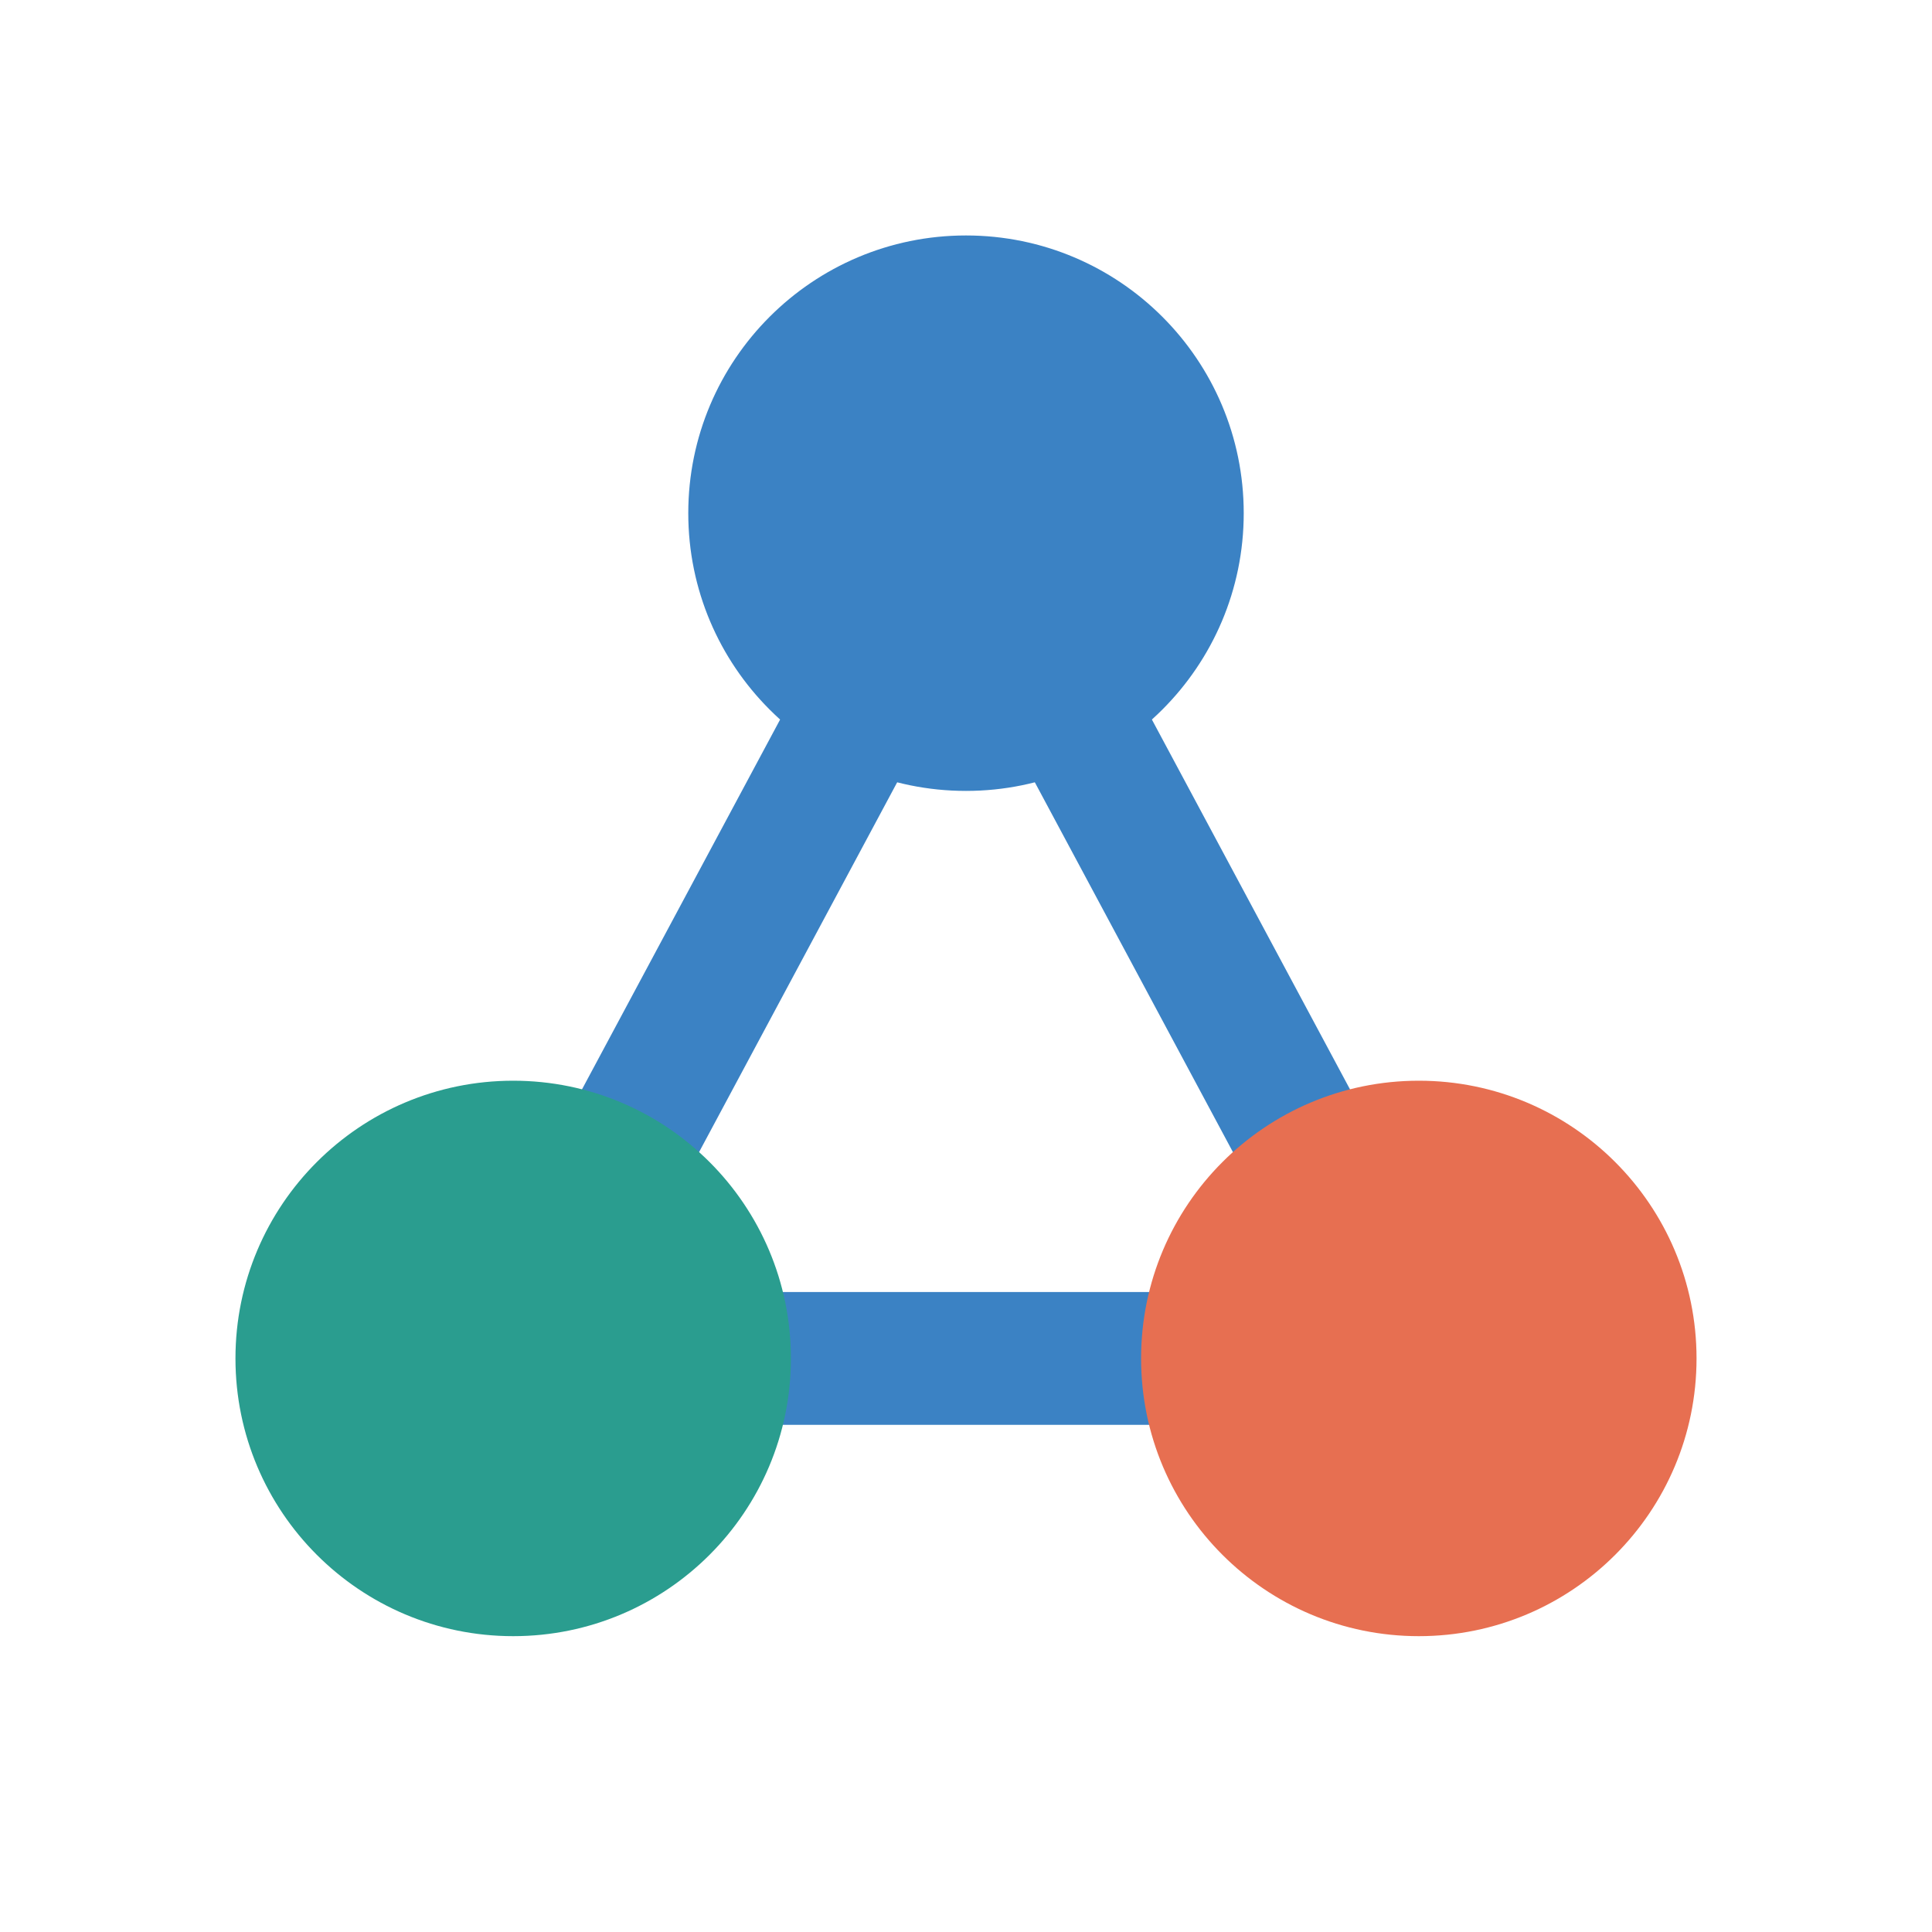
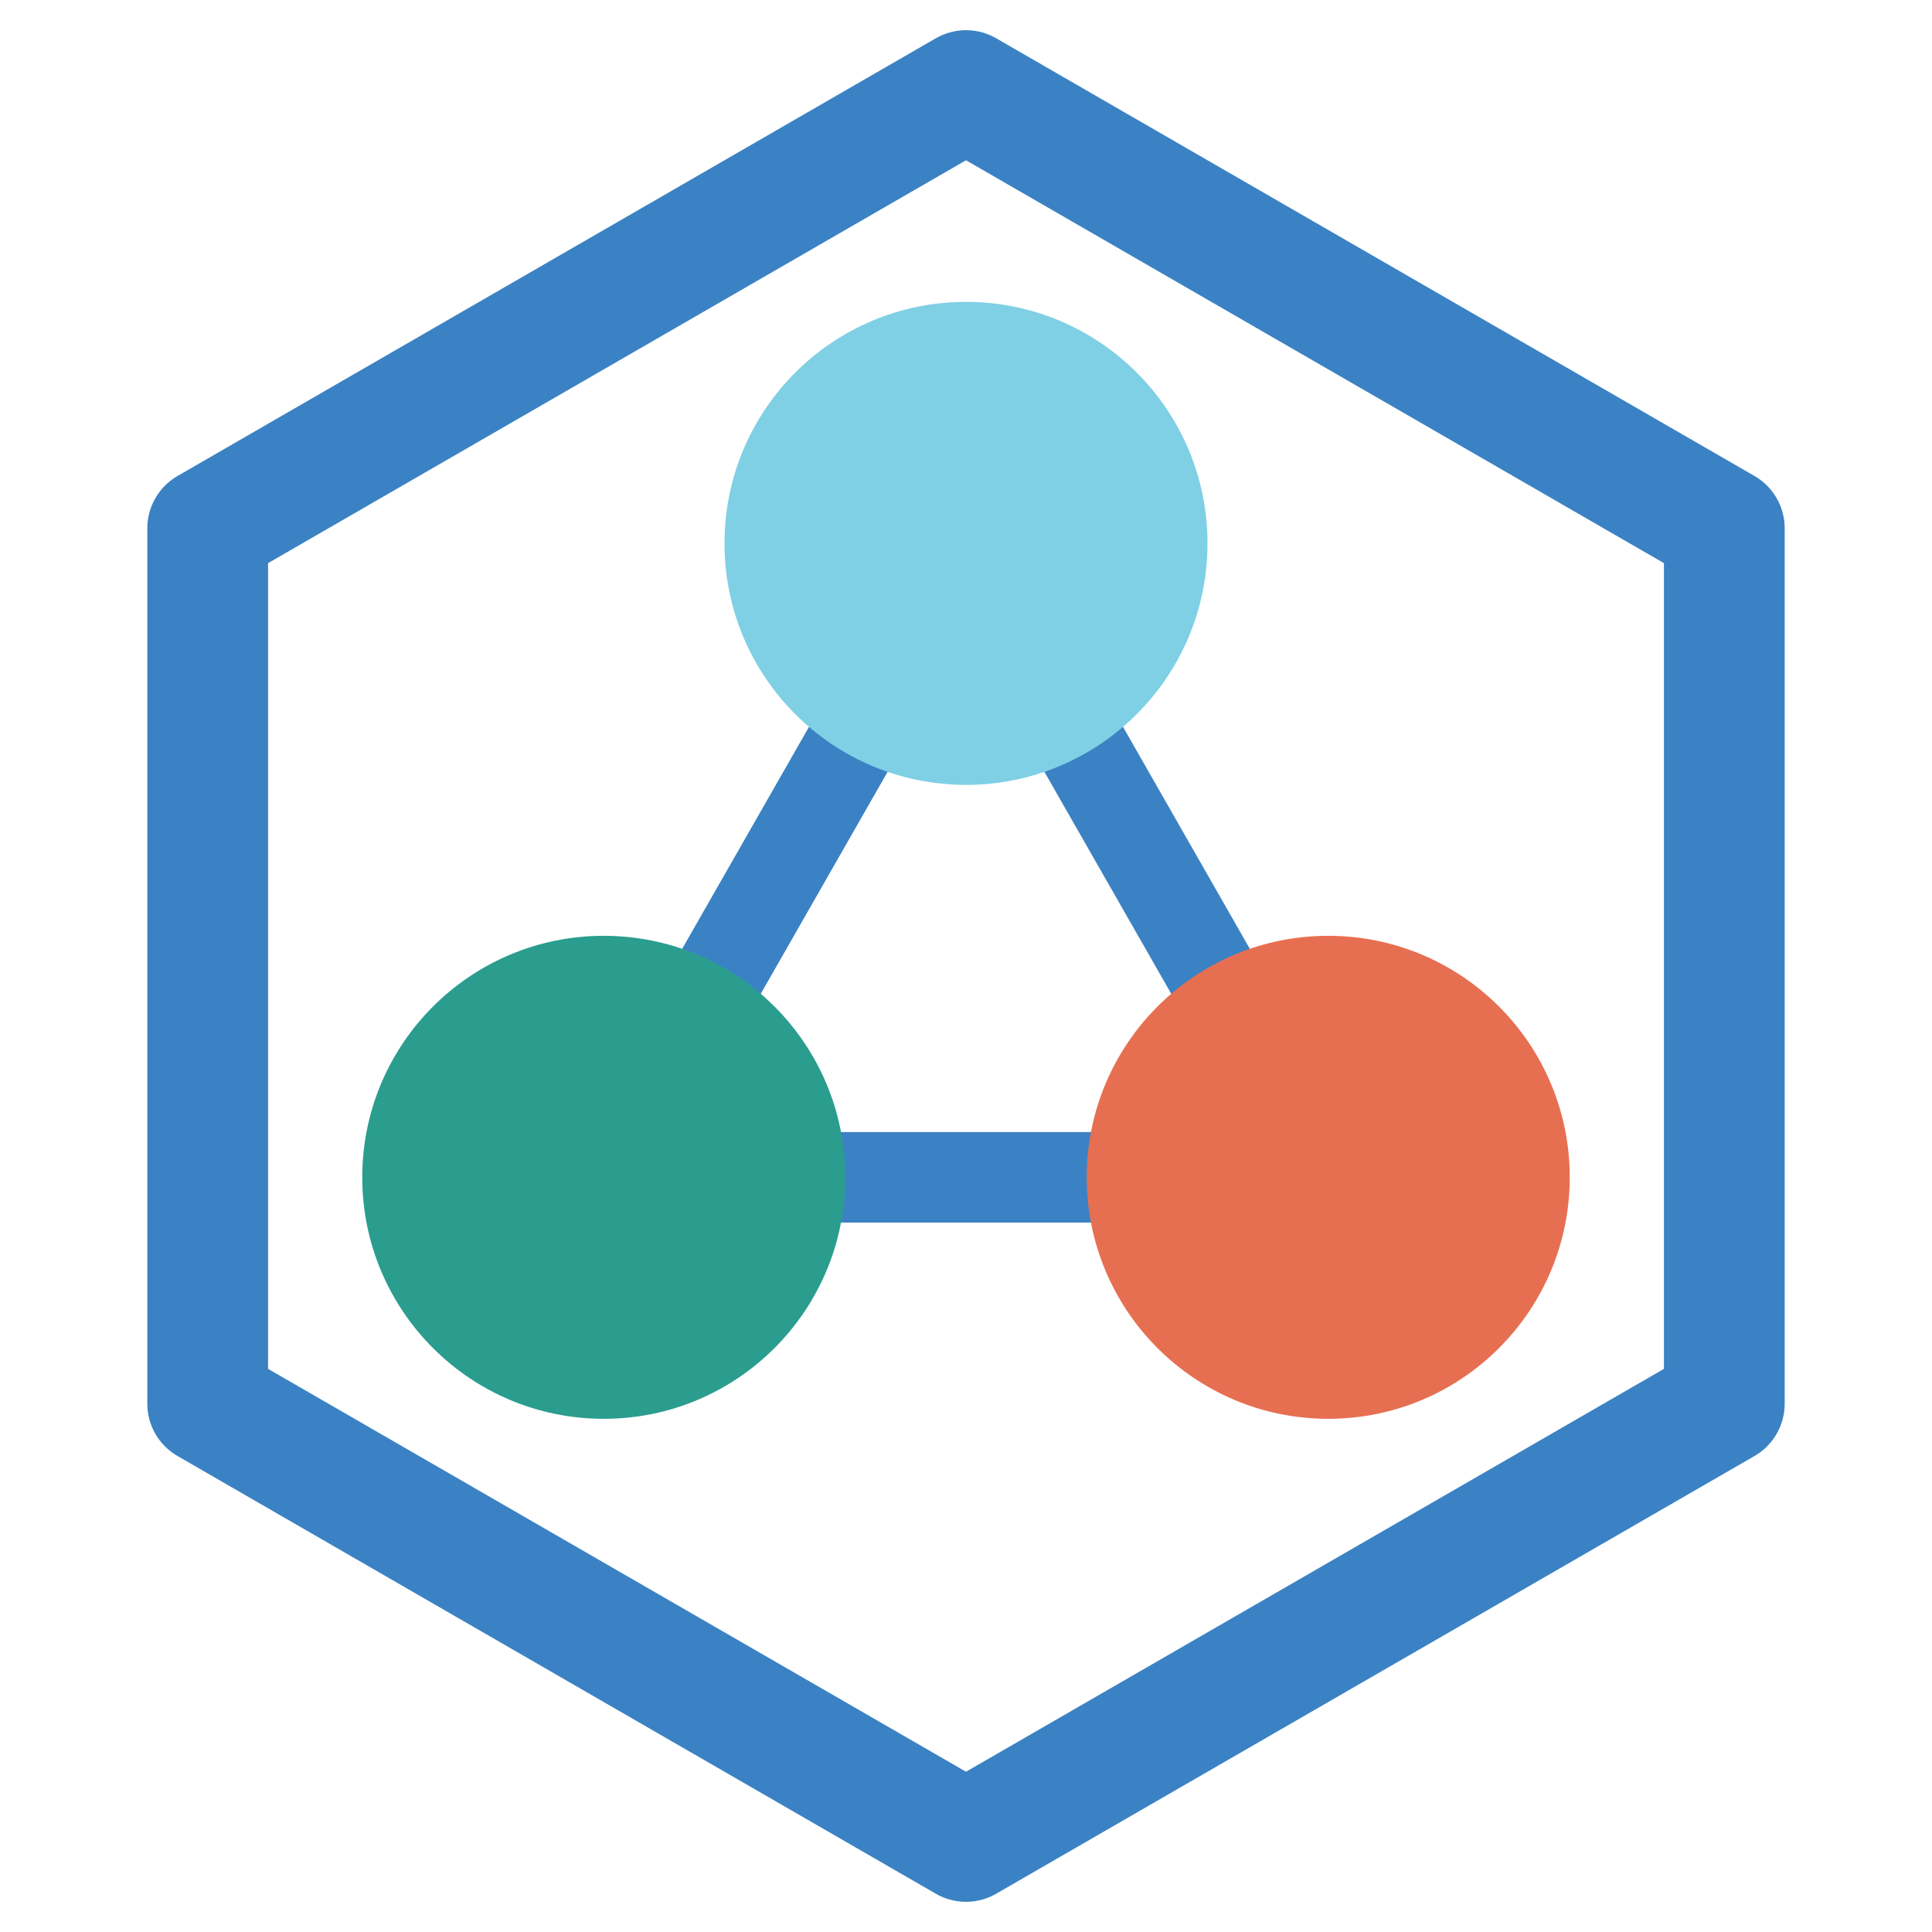
<svg xmlns="http://www.w3.org/2000/svg" viewBox="0 0 32 32" role="img" aria-label="grpcproc">
-   <path d="M16 8.5 L8.5 22.5 L23.5 22.5 Z" fill="none" stroke="#3b82c4" stroke-width="2.2" stroke-linejoin="round" />
-   <circle cx="16" cy="8.5" r="4.6" fill="#3b82c4" />
-   <circle cx="8.5" cy="22.5" r="4.6" fill="#2a9d8f" />
-   <circle cx="23.5" cy="22.5" r="4.6" fill="#e76f51" />
+   <polygon points="16.00,1.50 28.56,8.75 28.56,23.25 16.00,30.50 3.44,23.25 3.44,8.75" fill="none" stroke="#3b82c4" stroke-width="2" stroke-linejoin="round" />
+   <path d="M16 9 L10 19.5 L22 19.5 Z" fill="none" stroke="#3b82c4" stroke-width="1.5" stroke-linejoin="round" />
+   <circle cx="16" cy="9" r="4" fill="#7fd0e5" />
+   <circle cx="10" cy="19.5" r="4" fill="#2a9d8f" />
+   <circle cx="22" cy="19.5" r="4" fill="#e76f51" />
</svg>
